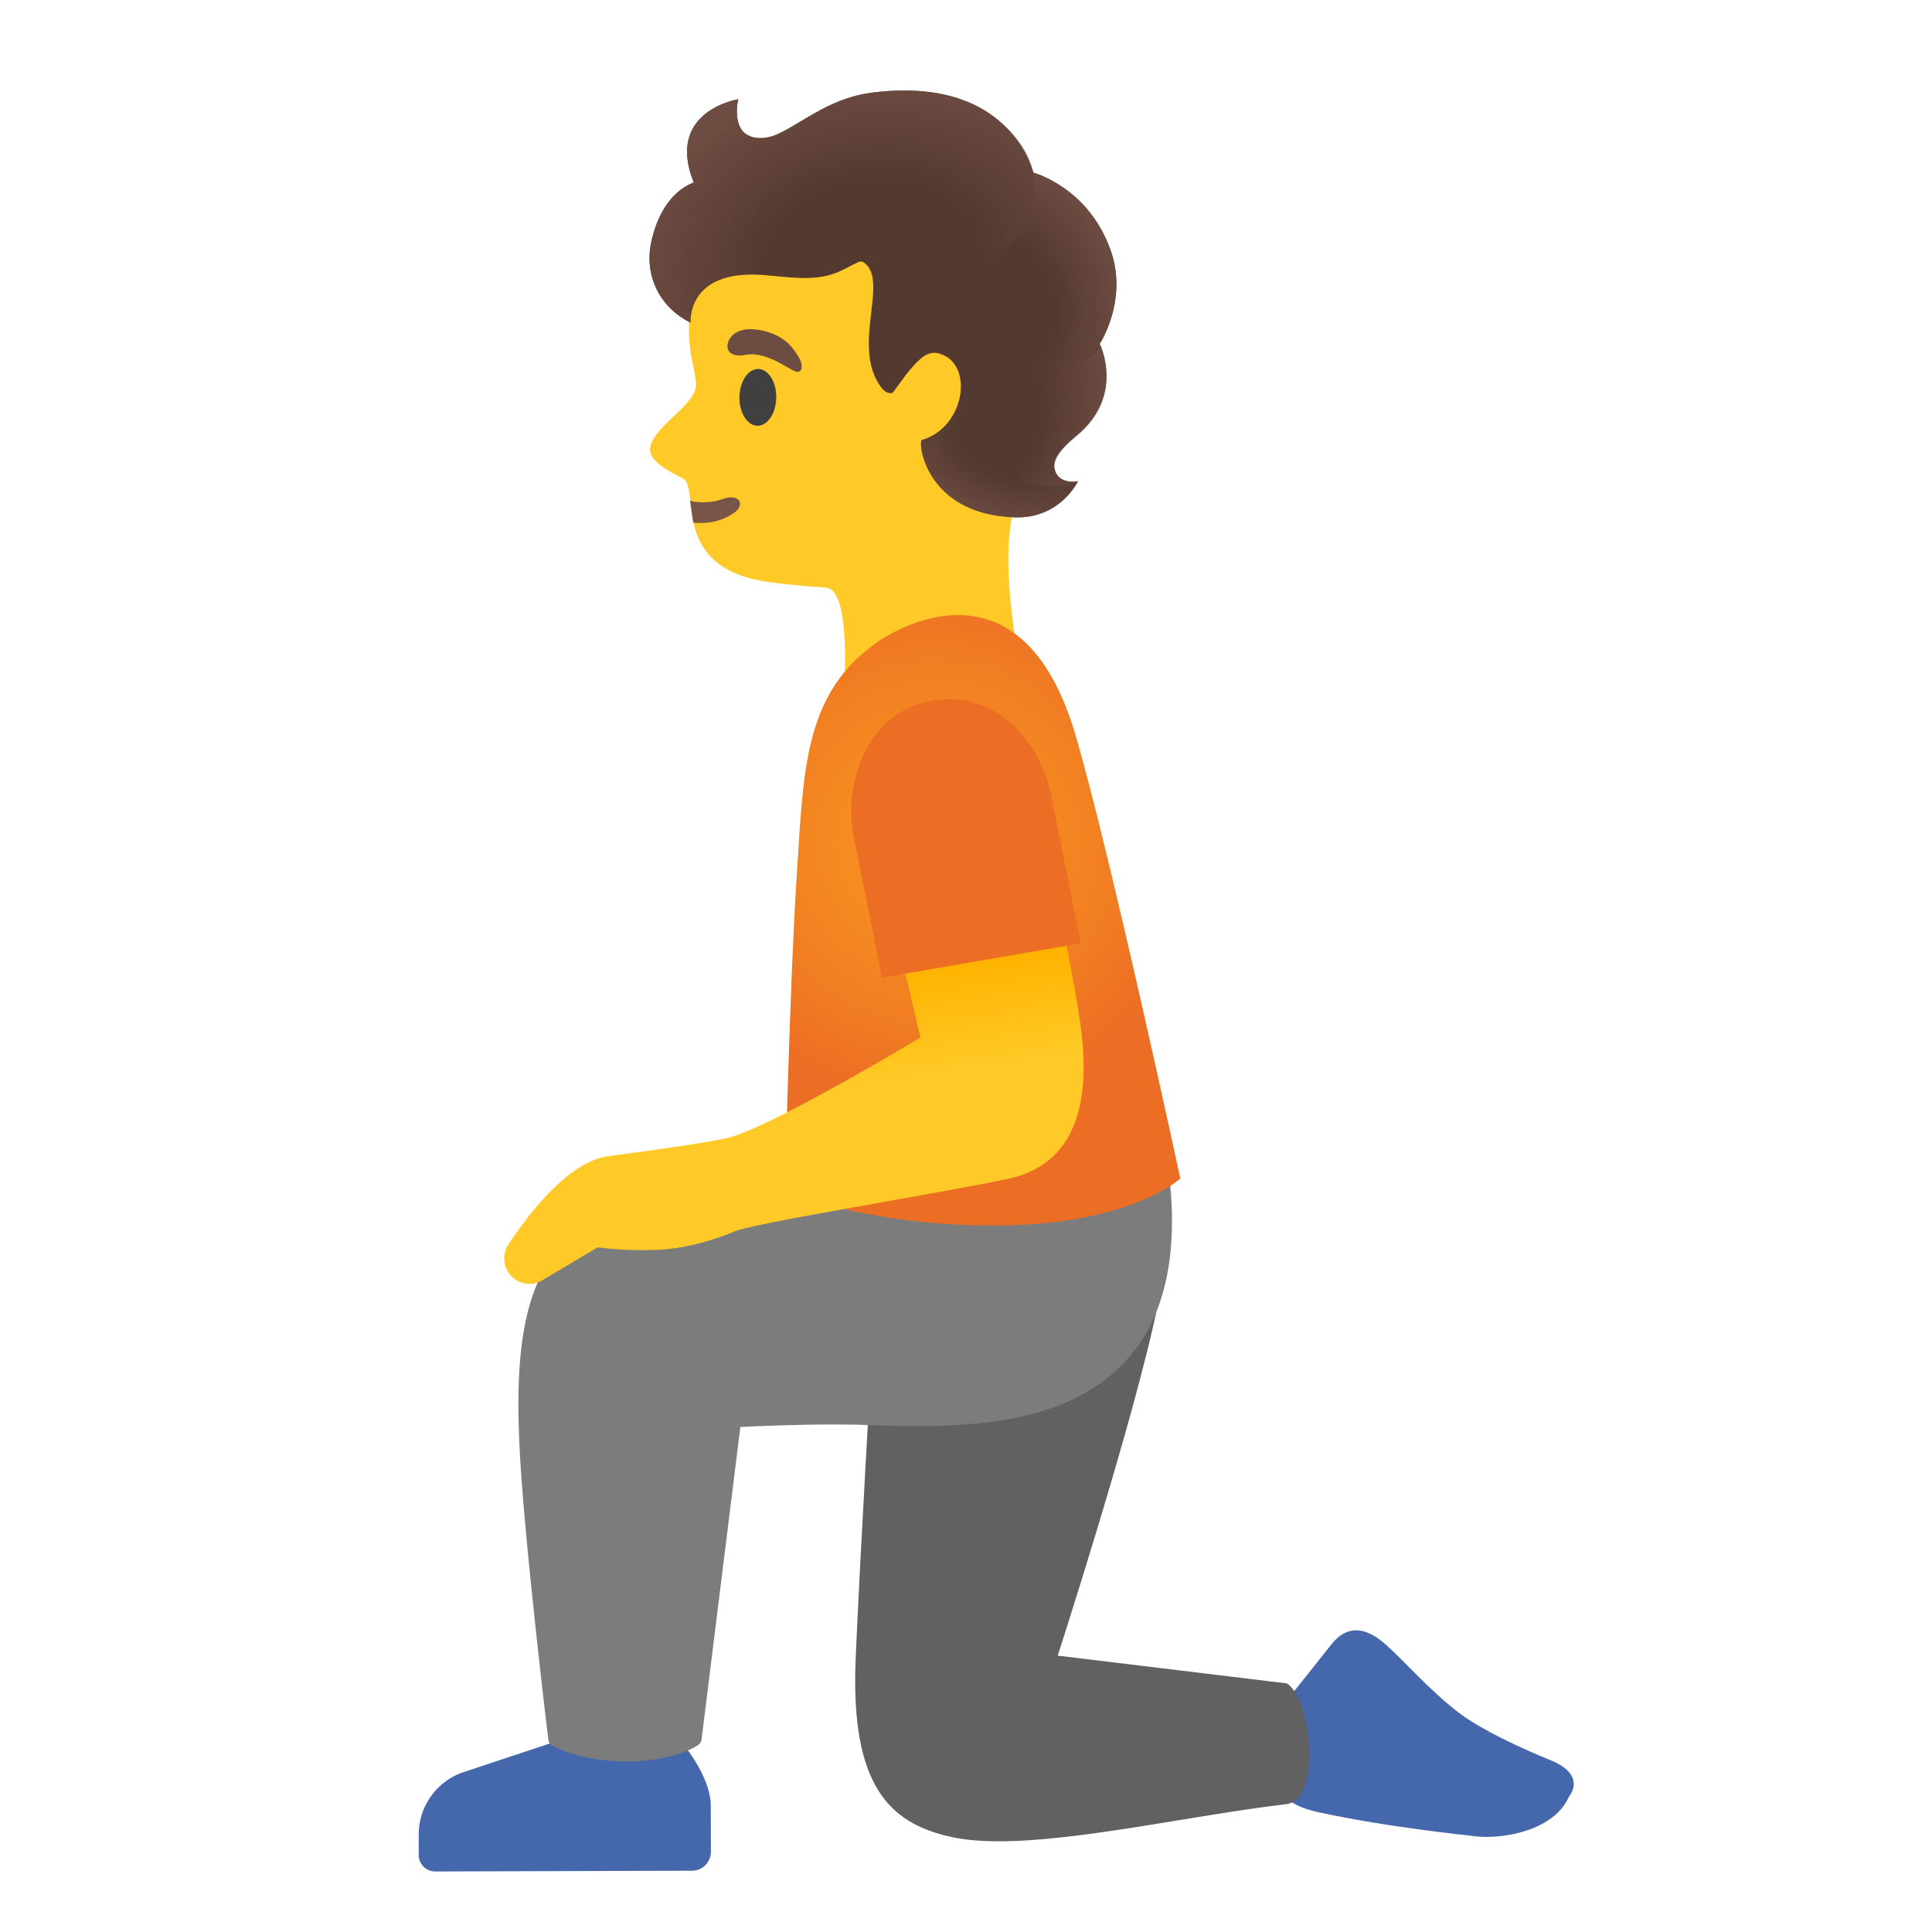
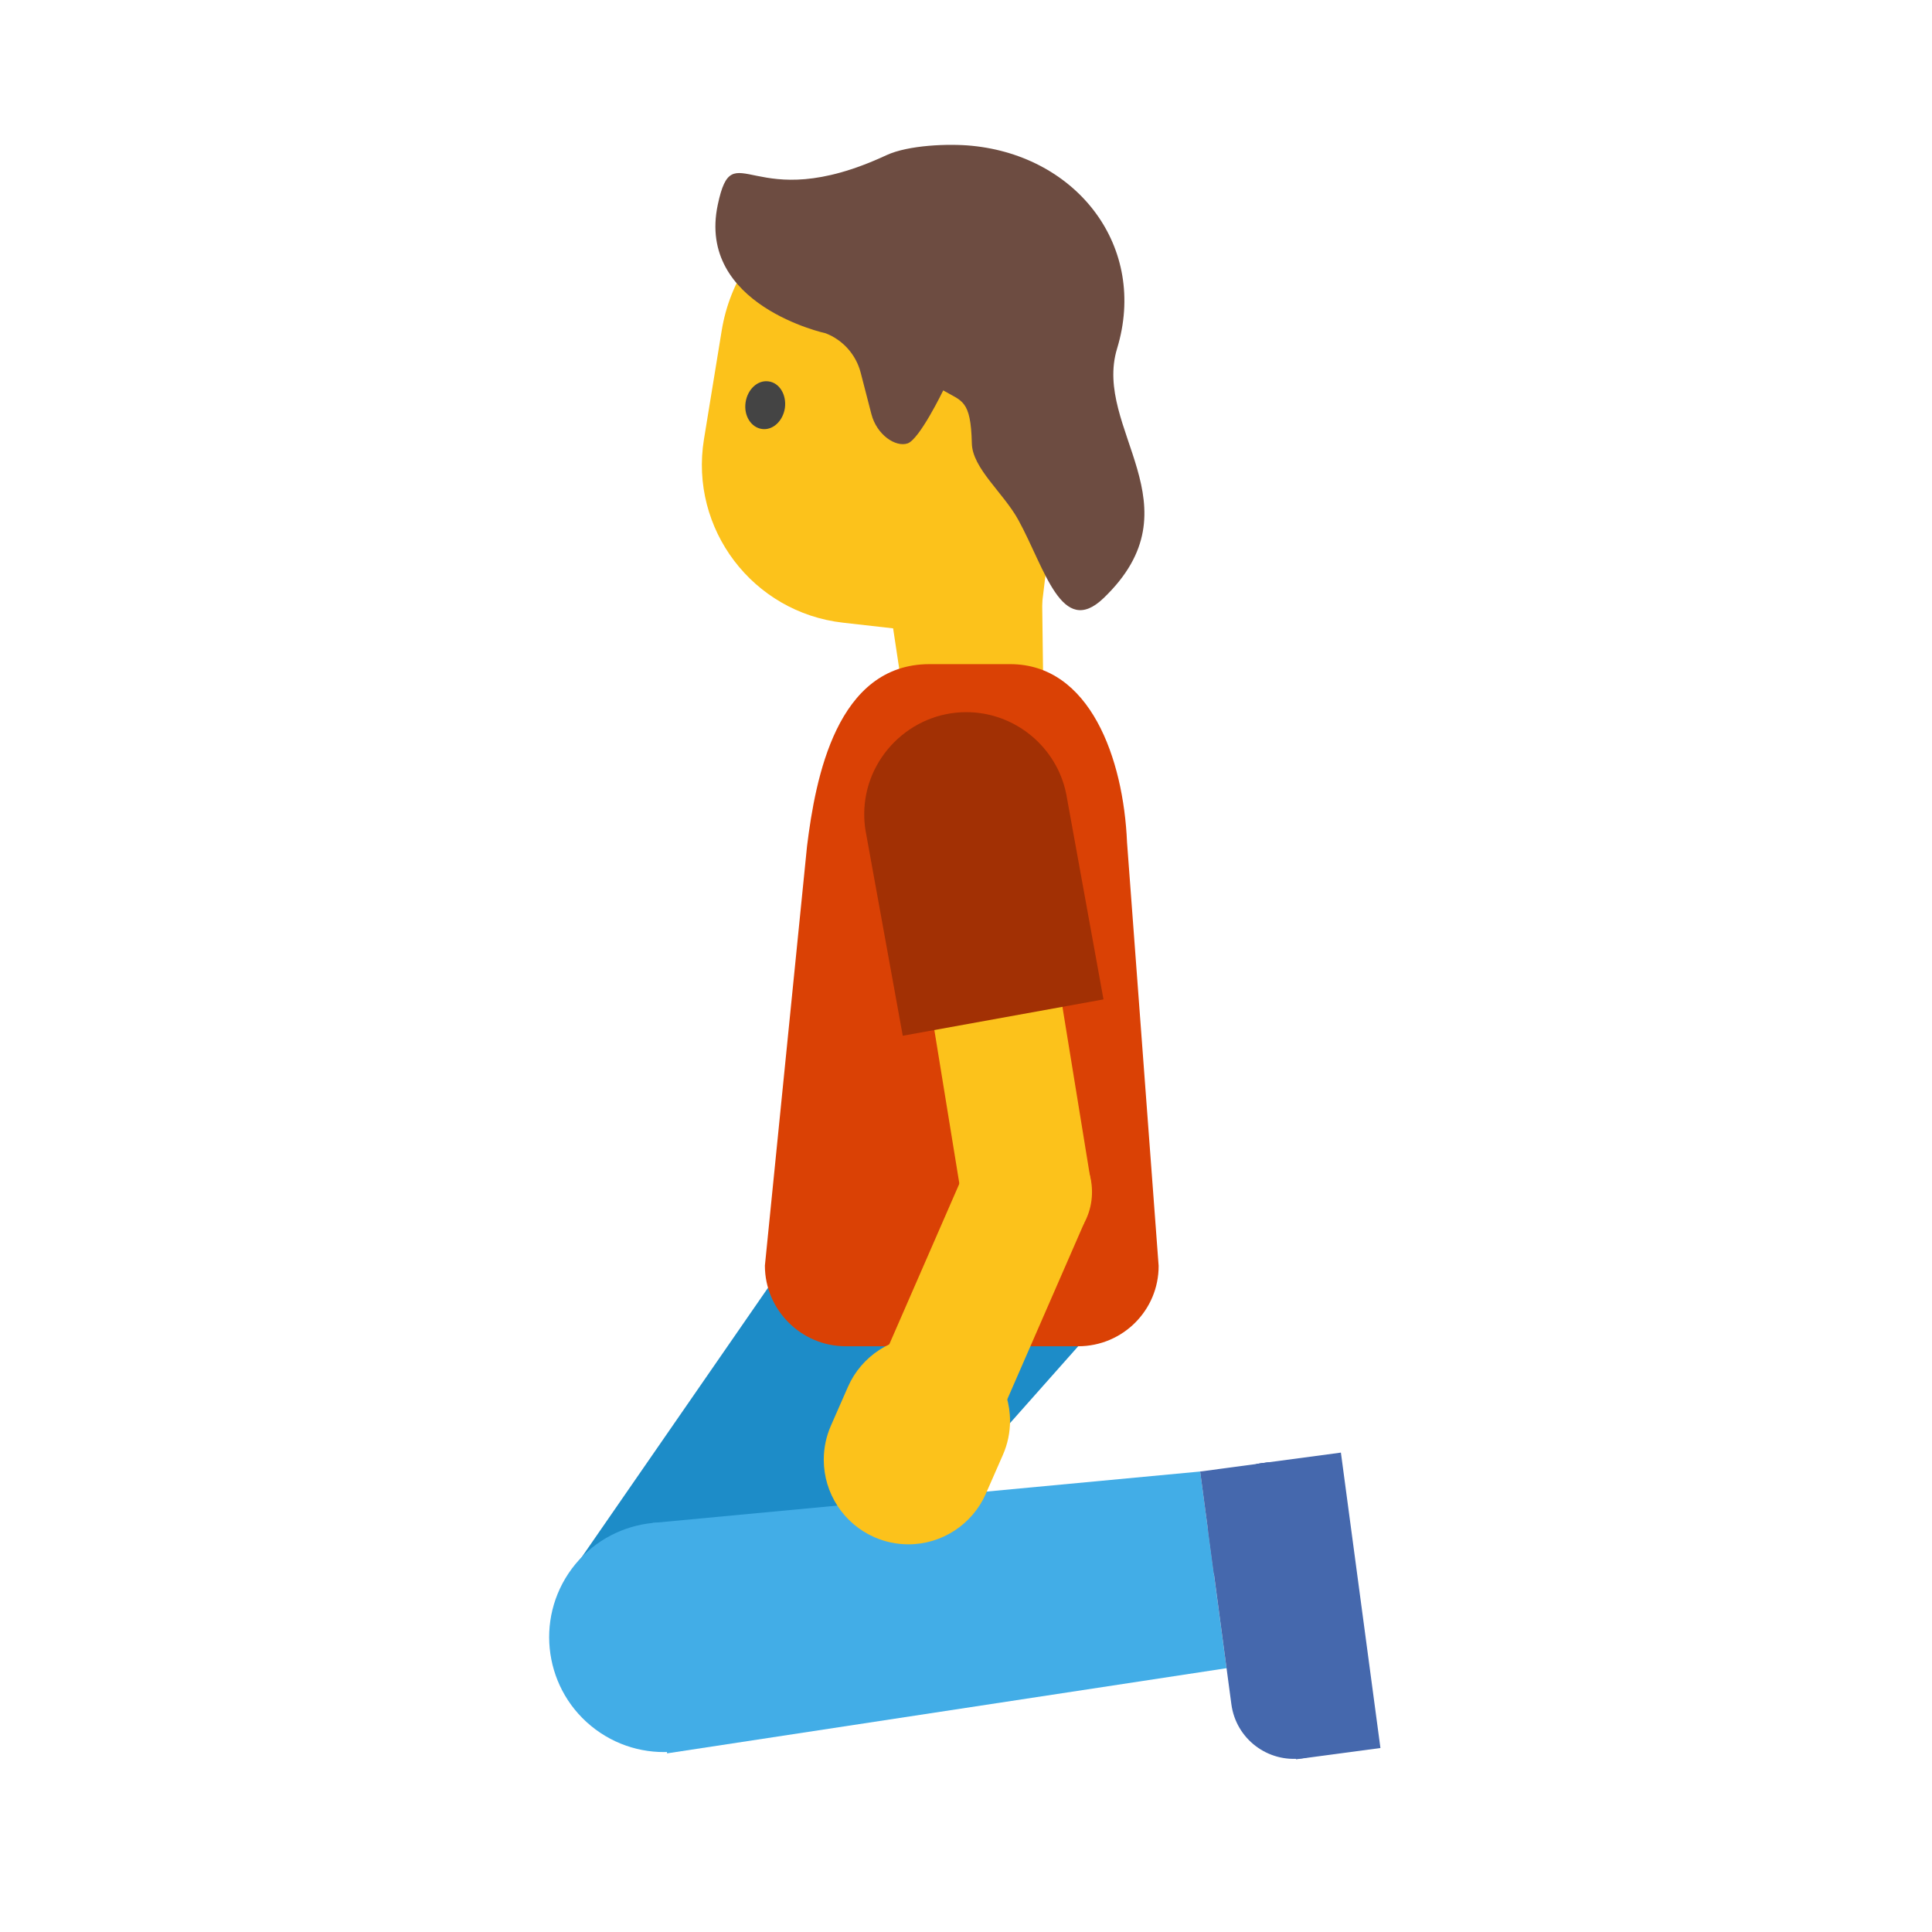
- <svg xmlns="http://www.w3.org/2000/svg" version="1.1" id="Layer_1" x="0" y="0" viewBox="0 0 128 128" style="enable-background:new 0 0 128 128;" xml:space="preserve">
-   <path id="shoe_1_" style="fill:#4568AC;" d="M102.66,116.59c0,0-4.03-1.6-6.04-3.14c-1.88-1.44-3.58-3.4-4.75-4.44  c-0.76-0.69-1.43-1-2.02-1c-0.6,0-1.13,0.31-1.58,0.86l-2.58,3.24c-1.08,1.78-0.16,4.11-0.16,4.11s-2.7,2.86,1.8,3.84  c4.61,1.01,10.13,1.56,10.13,1.56c0.29,0.05,0.64,0.08,1.02,0.08c1.9,0,4.6-0.69,5.46-2.66  C103.94,119.04,105.23,117.61,102.66,116.59z" />
-   <path id="pants_1_" style="fill:#616161;" d="M85.26,111.53l-15.18-1.84c-0.01,0,5.13-15.82,6.64-23.31c0,0-12.54,3.72-18.98,3.72  c0,0-0.78,13.4-1.05,19.78c-0.36,8.44,2.25,10.91,6.28,11.81c0.92,0.21,2.01,0.3,3.21,0.3c5.32,0,12.92-1.74,19.04-2.46  C87.57,119.25,86.94,112.62,85.26,111.53z" />
-   <path id="shoe" style="fill:#4568AC;" d="M47.09,119.62c-0.01-2.07-2.12-4.43-2.12-4.43l-7.62,0.01l-6.85,2.28  c-1.66,0.66-2.75,2.25-2.76,4.04v1.38c0,0.6,0.49,1.09,1.09,1.09l17.02-0.05c0.69,0,1.25-0.56,1.25-1.26L47.09,119.62z" />
-   <path id="pants" style="fill:#7C7C7C;" d="M77.43,77.58c-0.03-0.27-0.24-0.47-0.53-0.44l-18.07,1.23  c-0.1,0.01-10.31,1.42-16.59,1.96c-7.44,0.64-8.14,8.01-7.84,15.13c0.25,5.96,1.91,19.67,1.93,19.81c0.02,0.15,0.11,0.29,0.24,0.37  c0.07,0.04,1.82,1.06,4.94,1.06c3.14,0,4.71-1.05,4.76-1.1c0.11-0.08,0.19-0.21,0.21-0.35l2.57-20.71c1.31-0.06,5.43-0.25,8.76-0.12  c6.45,0.26,12.94-0.08,16.78-4.26C77.16,87.37,78.12,83.13,77.43,77.58z" />
-   <path id="head" style="fill:#FFCA28;" d="M68.93,28.98c1.09-3.72,1.69-8.33,1.19-11.1c-0.11-0.62-0.27-1.16-0.49-1.57  c-0.63-1.11-1.47-2.18-2.46-3.14c-0.02-0.02-0.04-0.04-0.06-0.05c-0.22-0.22-0.45-0.43-0.69-0.63c-0.04-0.03-0.08-0.07-0.12-0.1  c-0.22-0.19-0.44-0.37-0.67-0.54c-0.05-0.04-0.11-0.08-0.16-0.12c-0.22-0.17-0.45-0.33-0.68-0.48c-0.06-0.04-0.12-0.08-0.18-0.12  c-0.23-0.15-0.47-0.3-0.71-0.44c-0.06-0.04-0.12-0.07-0.18-0.11c-0.25-0.14-0.5-0.27-0.75-0.4c-0.05-0.03-0.11-0.06-0.16-0.08  c-0.27-0.13-0.55-0.26-0.83-0.38c-0.03-0.01-0.07-0.03-0.1-0.04c-1.55-0.63-3.17-1-4.74-1c-0.04,0-0.08,0.01-0.11,0.01  c-0.35,0-0.69,0.02-1.03,0.06c-5.74,0.68-8.99,4.65-10.04,9.81c-0.38,1.87-0.41,3.76-0.15,5.1c0.03,0.16,0.29,1.34,0.3,1.7  c0.15,1.41-2.63,2.68-3.02,4.22c-0.29,1.15,2.11,2.01,2.29,2.22c0.91,1.09-0.83,6,5.82,6.8c2.56,0.31,2.8,0.24,3.6,0.35  c1.59,0.23,1.12,6.68,1.12,6.68l0.01,0v0l11.52-2.31c0,0-1.53-7.45,0.12-10.7C68.06,31.62,68.53,30.36,68.93,28.98z" />
-   <path id="mouth" style="fill:#795548;" d="M45.93,34.63c0.92,0.09,1.85-0.08,2.66-0.62c0.88-0.6,0.33-1.33-0.67-0.96  c-0.6,0.23-1.44,0.31-2.2,0.13L45.93,34.63z" />
-   <ellipse id="eye" transform="matrix(0.0138 -0.9999 0.9999 0.0138 23.1885 76.1685)" style="fill:#404040;" cx="50.21" cy="26.33" rx="1.88" ry="1.22" />
-   <path id="eyebrow" style="fill:#6D4C41;" d="M49.38,23.51c-1.22,0.23-1.42-0.58-0.96-1.17c0.34-0.44,1.1-0.75,2.46-0.34  c1.28,0.39,1.75,1.19,2.05,1.69s0.22,0.95-0.09,0.95C52.42,24.65,50.89,23.23,49.38,23.51z" />
-   <radialGradient id="shirt_2_" cx="62.019" cy="72.235" r="17.036" gradientTransform="matrix(1 0 0 -1 0 128)" gradientUnits="userSpaceOnUse">
-     <stop offset="0.367" style="stop-color:#F58B21" />
-     <stop offset="0.697" style="stop-color:#F17E22" />
-     <stop offset="1" style="stop-color:#EC6E24" />
-   </radialGradient>
-   <path id="shirt_1_" style="fill:url(#shirt_2_);" d="M71.27,48.75c-1.86-6.37-5.03-8-7.8-8c-2.88,0-5.32,1.78-5.32,1.78  c-4.9,3.37-4.91,8.51-5.36,15.42C52.33,64.86,52,78.94,52,78.94s5.44,2.25,13.71,2.25h0.65C75,81.07,78.2,78.08,78.2,78.08  S73.6,56.71,71.27,48.75z" />
-   <linearGradient id="arm_1_" gradientUnits="userSpaceOnUse" x1="53.141" y1="47.947" x2="51.016" y2="62.322" gradientTransform="matrix(1 0 0 -1 0 128)">
-     <stop offset="0.5" style="stop-color:#FFCA28" />
-     <stop offset="1" style="stop-color:#FFB300" />
-   </linearGradient>
-   <path id="arm" style="fill:url(#arm_1_);" d="M71.43,66.86c-0.48-3.02-2.76-14.41-2.78-14.52c-0.05-0.25-0.28-0.42-0.54-0.4  l-10.25,0.98c-0.14,0.01-0.27,0.09-0.36,0.21c-0.08,0.12-0.11,0.26-0.08,0.4l3.56,15.21c-1.75,1.05-10.38,6.15-12.85,6.67  c-1.67,0.35-4.53,0.75-7.83,1.19c-2.64,0.36-5.28,3.82-6.62,5.85c-0.4,0.61-0.36,1.4,0.08,1.96c0.33,0.43,0.83,0.65,1.33,0.65  c0.33,0,0.66-0.1,0.94-0.3l3.57-2.12c0.51,0.07,2.01,0.25,4.05,0.16c2.52-0.11,4.97-1.19,5.05-1.23c0.91-0.35,5.26-1.12,9.47-1.87  c3.14-0.56,6.38-1.13,8.57-1.59C73,76.81,71.86,69.58,71.43,66.86z" />
-   <path id="shirt" style="fill:#EC6E24;" d="M69.68,52.87c-0.5-2.91-2.88-6.55-6.78-6.55c-0.34,0-0.7,0.03-1.07,0.09  c-4.53,0.74-5.87,5.57-5.32,8.73l1.92,9.63L71.6,62.5L69.68,52.87z" />
-   <g id="hairGroup">
-     <path id="hair_1_" style="fill:#543930;" d="M73.58,16.58c-1.3-3.65-4.17-4.84-5.11-5.14c-0.4-1.32-2.46-6.34-10.67-5.3   c-2,0.25-3.49,1.15-4.8,1.93c-0.56,0.34-1.1,0.66-1.6,0.87c-0.4,0.17-1.11,0.32-1.68,0.1c-1.3-0.48-0.81-2.46-0.81-2.46   s-4.85,0.77-2.95,5.51c-1.64,0.65-2.46,2.34-2.81,3.94c-0.48,2.19,0.52,4.32,2.6,5.35c0,0-0.29-3.55,4.81-3.16   c1.58,0.12,3.23,0.43,4.72-0.1c0.57-0.21,1.11-0.54,1.66-0.79c0.12,0,0.2,0,0.2,0c1.9,1.11-0.82,5.58,1.24,8.33   c0.41,0.54,0.77,0.36,0.77,0.36l0.91-1.24c0.69-0.84,1.31-1.58,2.12-1.37c2.39,0.62,1.79,4.9-1.1,5.74   c-0.29,0.08,0.19,4.9,6.11,5.12c3.06,0.12,4.23-2.39,4.23-2.39s-1.32,0.28-1.56-0.84c-0.13-0.58,0.43-1.34,1.42-2.15   c2.85-2.35,1.96-5.21,1.58-6.1C73.34,22.01,74.6,19.43,73.58,16.58z" />
-     <g id="hairHighlights">
-       <radialGradient id="SVGID_1_" cx="65.61" cy="100.105" r="7.737" gradientTransform="matrix(0.9245 0.3813 0.5491 -1.3313 -50.3281 136.4369)" gradientUnits="userSpaceOnUse">
-         <stop offset="0.45" style="stop-color:#6D4C41;stop-opacity:0" />
-         <stop offset="1" style="stop-color:#6D4C41" />
-       </radialGradient>
-       <path style="fill:url(#SVGID_1_);" d="M72.89,22.81c0.05-0.09-0.93,2.15-4.83,1.63c-1.61-0.06-3.99,3.73-1.74,6.38    c2,2.34,5.12,1.09,5.12,1.09s-0.43,0.11-1.04-0.13c-0.39-0.16-0.52-0.69-0.52-0.71c-0.13-0.58,0.43-1.34,1.42-2.15    C74.15,26.56,73.26,23.7,72.89,22.81z" />
-       <radialGradient id="SVGID_2_" cx="66.525" cy="107.907" r="7.842" gradientTransform="matrix(0.9953 -0.0971 -0.1226 -1.2559 13.52 162.4038)" gradientUnits="userSpaceOnUse">
-         <stop offset="0.45" style="stop-color:#6D4C41;stop-opacity:0" />
-         <stop offset="1" style="stop-color:#6D4C41" />
-       </radialGradient>
-       <path style="fill:url(#SVGID_2_);" d="M73.58,16.58c-0.68-1.92-2-3.57-3.79-4.56c-0.26-0.15-0.89-0.48-1.34-0.58    c0.18,0.85,0.12,1.74-0.27,2.66c-0.01,0.03-0.47,1.39-1.7,2.45c0.82,1.22,1.2,2.69,1.55,4.12c0.31,1.25,0.6,2.63,0.01,3.77    c0.75-0.02,1.93,0.24,3.27-0.3c1.28-0.52,1.99-1.94,2.35-3.24C74.07,19.48,74.08,17.97,73.58,16.58z" />
-       <radialGradient id="SVGID_3_" cx="57.776" cy="110.614" r="16.141" gradientTransform="matrix(0.9932 -0.1162 -0.0874 -0.7466 10.143 106.6882)" gradientUnits="userSpaceOnUse">
-         <stop offset="0.45" style="stop-color:#6D4C41;stop-opacity:0" />
-         <stop offset="1" style="stop-color:#6D4C41" />
-       </radialGradient>
-       <path style="fill:url(#SVGID_3_);" d="M68.19,14.1c1.03-2.39-0.21-4.67-2.17-6.24c-2.3-1.83-5.4-2.09-8.22-1.73    c-2,0.25-3.49,1.15-4.8,1.93c-0.56,0.34-1.1,0.66-1.6,0.87c-0.4,0.17-1.11,0.32-1.68,0.1c-1.3-0.48-0.81-2.46-0.81-2.46    s-4.85,0.77-2.95,5.51c-1.64,0.65-2.46,2.34-2.81,3.94c-0.48,2.19,0.52,4.32,2.6,5.35c0,0-0.29-3.55,4.81-3.16    c1.58,0.12,3.23,0.43,4.72-0.1c1.32-0.48,1.79-1.16,3.24-1.03c1.57,0.15,3.64,0.82,5.27,0.64C67.1,17.35,68.17,14.14,68.19,14.1z" />
-       <radialGradient id="SVGID_4_" cx="67.393" cy="99.162" r="8.689" gradientTransform="matrix(0.9593 0.2825 0.1816 -0.6167 -15.6172 71.3105)" gradientUnits="userSpaceOnUse">
-         <stop offset="0.45" style="stop-color:#6D4C41;stop-opacity:0" />
-         <stop offset="1" style="stop-color:#6D4C41" />
-       </radialGradient>
-       <path style="fill:url(#SVGID_4_);" d="M66.32,30.81c-1.01-1.16-1.22-3.01-2.84-4.06c-0.34,1.06-1.16,2.05-2.39,2.41    c-0.29,0.08,0.19,4.9,6.11,5.12c3.06,0.12,4.23-2.39,4.23-2.39S68.36,33.14,66.32,30.81z" />
+ <svg xmlns="http://www.w3.org/2000/svg" width="100%" height="100%" viewBox="0 0 534 534" version="1.1" xml:space="preserve" style="fill-rule:evenodd;clip-rule:evenodd;stroke-linejoin:round;stroke-miterlimit:2;" id="svg16">
+   <defs id="defs16" />
+   <g id="g1" transform="matrix(-1,0,0,1,533.3343,0)">
+     <path d="m 328.304,476.893 47.677,-41.532 -75.558,-109.263 -65.102,46.006 z" style="fill:#1d8cc8;fill-rule:nonzero" id="path1" />
+   </g>
+   <g id="g4" transform="matrix(-1,0,0,1,533.3343,0)">
+     <g id="g2">
+       <path d="m 375.281,433.581 c -10.455,-14.06 -30.359,-16.986 -44.418,-6.531 -14.06,10.455 -16.987,30.358 -6.532,44.418 10.455,14.06 30.358,16.986 44.418,6.531 14.06,-10.455 16.987,-30.358 6.532,-44.418 z" style="fill:#42ade7" id="path2" />
+     </g>
+     <g id="g3">
+       <path d="m 201.614,406.723 -7.294,54.361 154.64,23.54 3.984,-63.685 z" style="fill:#42ade7;fill-rule:nonzero" id="path3" />
    </g>
  </g>
+   <g id="g6" transform="matrix(-1,0,0,1,533.3343,0)">
+     <path d="m 164.76,419.314 -6.3,47.097 c -1.142,8.461 4.101,16.583 12.285,19.015 0.871,0.259 1.761,0.447 2.658,0.567 9.548,1.268 18.314,-5.394 19.582,-14.943 l 6.3,-47.096 c 1.267,-9.549 -5.394,-18.314 -14.943,-19.582 -9.467,-1.269 -18.302,5.473 -19.582,14.942 z" style="fill:#4568ad;fill-rule:nonzero" id="path4" />
+     <path d="m 175.12,486.265 10.927,-81.65 -23.334,-3.121 -10.927,81.65 z" style="fill:#4568ad;fill-rule:nonzero" id="path5" />
+     <path d="m 197.844,434.92 3.771,-28.195 -18.956,-2.535 -3.771,28.195 z" style="fill:#4568ad;fill-rule:nonzero" id="path6" />
+   </g>
+   <g id="g7" transform="matrix(-1,0,0,1,533.3343,0)">
+     <path d="m 245.565,144.053 -0.631,49.61 37.765,5.048 14.708,-97.471 z" style="fill:#fcc21b;fill-rule:nonzero" id="path7" />
+   </g>
+   <g id="g8" transform="matrix(-1,0,0,1,533.3343,0)">
+     <path d="m 236.779,95.998 9.902,82.18 53.638,-6.068 c 24.951,-2.815 42.474,-25.921 38.445,-50.677 L 333.861,91.386 C 329.347,63.621 301.873,45.806 274.69,53.039 l -10.776,2.864 c -17.718,4.757 -29.319,21.843 -27.135,40.095 z" style="fill:#fcc21b;fill-rule:nonzero" id="path8" />
+   </g>
+   <g id="g9" transform="matrix(-1,0,0,1,533.3343,0)">
+     <path d="m 228.331,165.342 c 11.553,11.058 16.111,-8.063 23.514,-21.591 4.111,-7.514 12.713,-14.286 12.873,-21.188 0.276,-12.136 2.767,-11.602 7.912,-14.66 0,0 6.553,13.568 9.864,14.66 3.31,1.092 8.499,-2.355 9.989,-8.107 l 2.961,-11.455 c 1.282,-4.961 4.884,-9.015 9.66,-10.874 0,0 35.726,-7.732 29.843,-35.527 -4.325,-20.431 -9.227,3.709 -46.59,-13.693 -6.072,-2.83 -17.329,-3.243 -23.639,-2.612 -29.222,2.864 -48.682,27.994 -40.139,56.06 6.767,22.227 -22.863,43.493 3.752,68.987 z" style="fill:#6d4c41;fill-rule:nonzero" id="path9" />
+   </g>
+   <g id="g10" transform="matrix(-1,0,0,1,533.3343,0)">
+     <path d="m 316.387,112.744 c 0.534,3.641 3.349,6.262 6.359,5.825 3.009,-0.437 5.048,-3.689 4.514,-7.329 -0.534,-3.641 -3.349,-6.262 -6.359,-5.825 -3.01,0.388 -5,3.689 -4.514,7.329" style="fill:#444444;fill-rule:nonzero" id="path10" />
+   </g>
+   <g id="g11" transform="matrix(-1,0,0,1,533.3343,0)">
+     <path d="m 235.323,372.1 h 64.317 c 12.223,0 22.28,-10.057 22.28,-22.28 L 310.27,233.855 c -2.33,-18.834 -8.203,-50.289 -33.881,-50.289 h -22.232 c -22.135,0 -31.358,26.164 -32.329,49.221 l -8.737,117.081 c -0.049,12.233 9.902,22.232 22.232,22.232 z" style="fill:#da4105;fill-rule:nonzero" id="path11" />
+   </g>
+   <g id="g12" transform="matrix(-1,0,0,1,533.3343,0)">
+     <path d="m 231.818,326.583 35.503,5.781 11.689,-71.812 -35.503,-5.776 z" style="fill:#fcc21b;fill-rule:nonzero" id="path12" />
+   </g>
+   <g id="g13" transform="matrix(-1,0,0,1,533.3343,0)">
+     <path d="m 264.985,319.551 c -5.462,-8.431 -16.742,-10.842 -25.174,-5.38 -8.432,5.462 -10.843,16.743 -5.381,25.174 5.463,8.432 16.743,10.843 25.175,5.381 8.432,-5.463 10.843,-16.743 5.38,-25.175 z" style="fill:#fcc21b" id="path13" />
+   </g>
+   <g id="g14" transform="matrix(-1,0,0,1,533.3343,0)">
+     <path d="m 283.815,286.279 -55.482,-10.048 10.291,-56.744 c 2.63,-13.121 14.261,-22.65 27.644,-22.65 15.47,0 28.197,12.728 28.197,28.198 0,1.505 -0.116,3.009 -0.359,4.5 z" style="fill:#a23004;fill-rule:nonzero" id="path14" />
+   </g>
+   <g id="g15" transform="matrix(-1,0,0,1,533.3343,0)">
+     <path d="m 258.263,394.424 32.97,-14.382 -24.625,-56.464 -32.97,14.383 z" style="fill:#fcc21b;fill-rule:nonzero" id="path15" />
+   </g>
+   <g id="g16" transform="matrix(-1,0,0,1,533.3343,0)">
+     <path d="m 291.679,424.865 c -2.971,1.31 -6.184,1.985 -9.427,1.985 -9.256,0 -17.678,-5.5 -21.397,-13.975 l -4.708,-10.728 c -1.311,-2.97 -1.985,-6.184 -1.985,-9.426 0,-9.257 5.499,-17.679 13.975,-21.397 2.97,-1.311 6.184,-1.986 9.426,-1.986 9.257,0 17.679,5.5 21.397,13.975 l 4.709,10.728 c 1.306,2.966 1.98,6.174 1.98,9.417 0,9.257 -5.495,17.679 -13.97,21.407 z" style="fill:#fcc21b;fill-rule:nonzero" id="path16" />
+   </g>
</svg>
